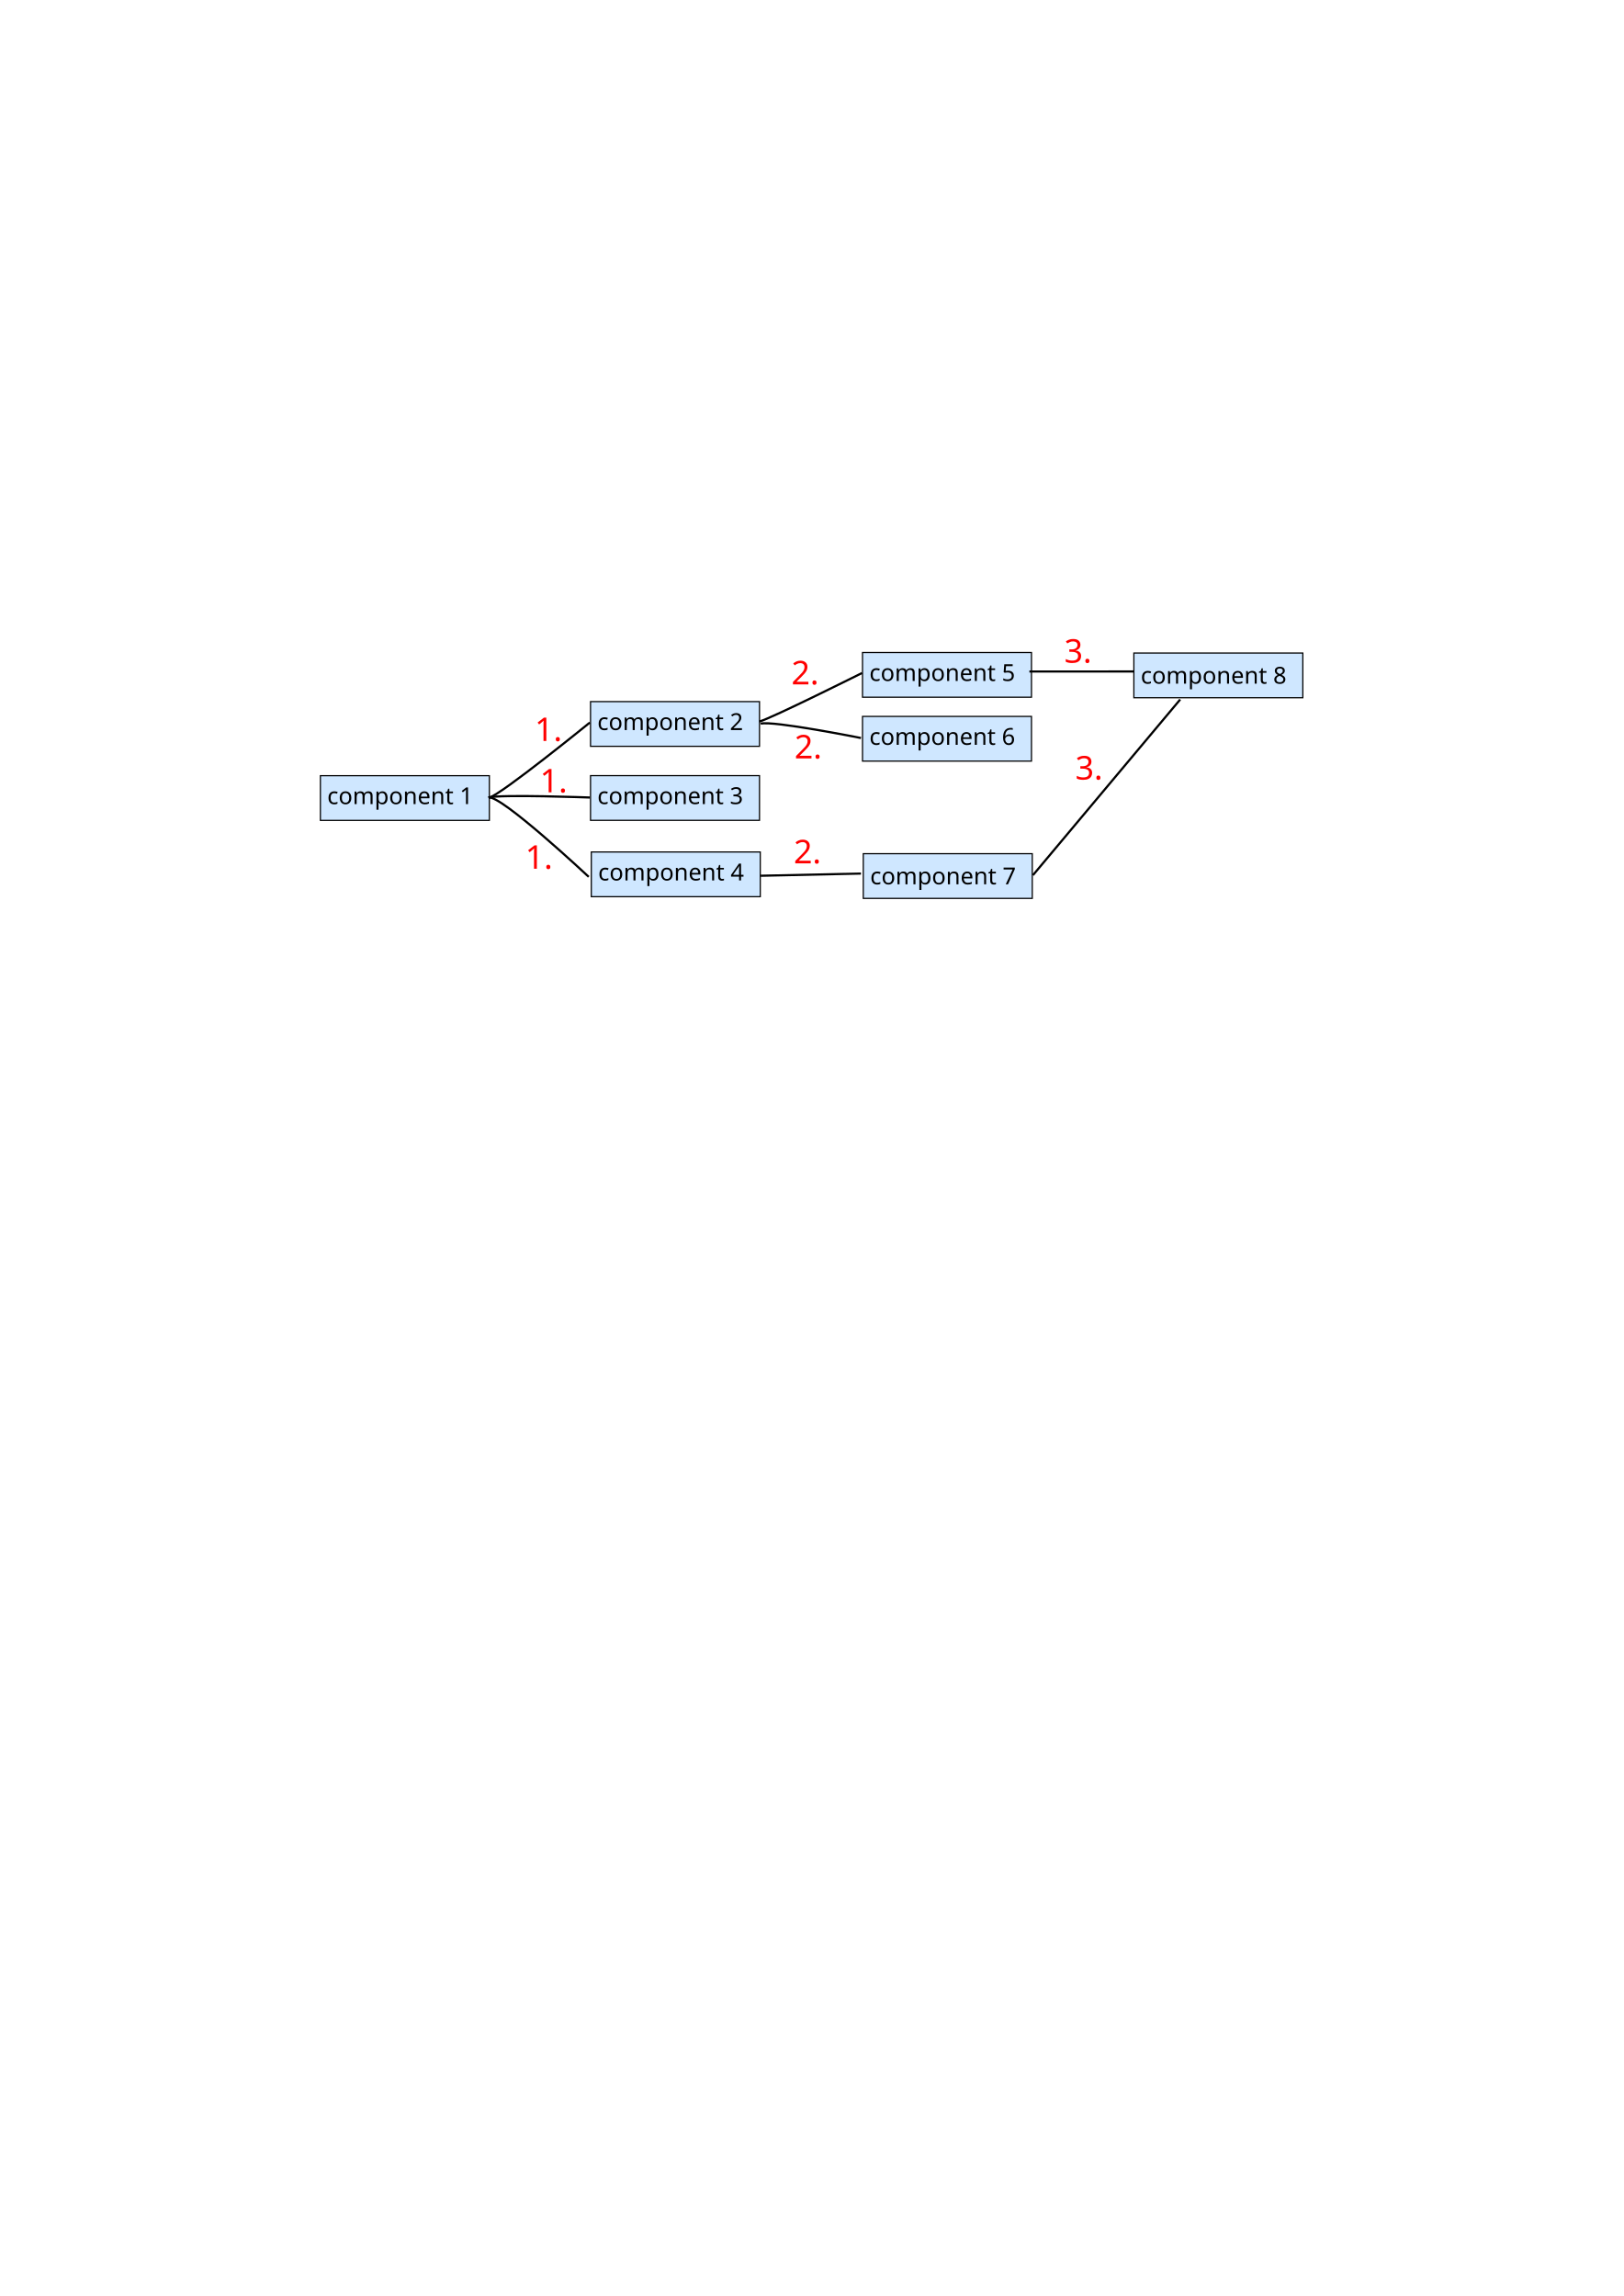
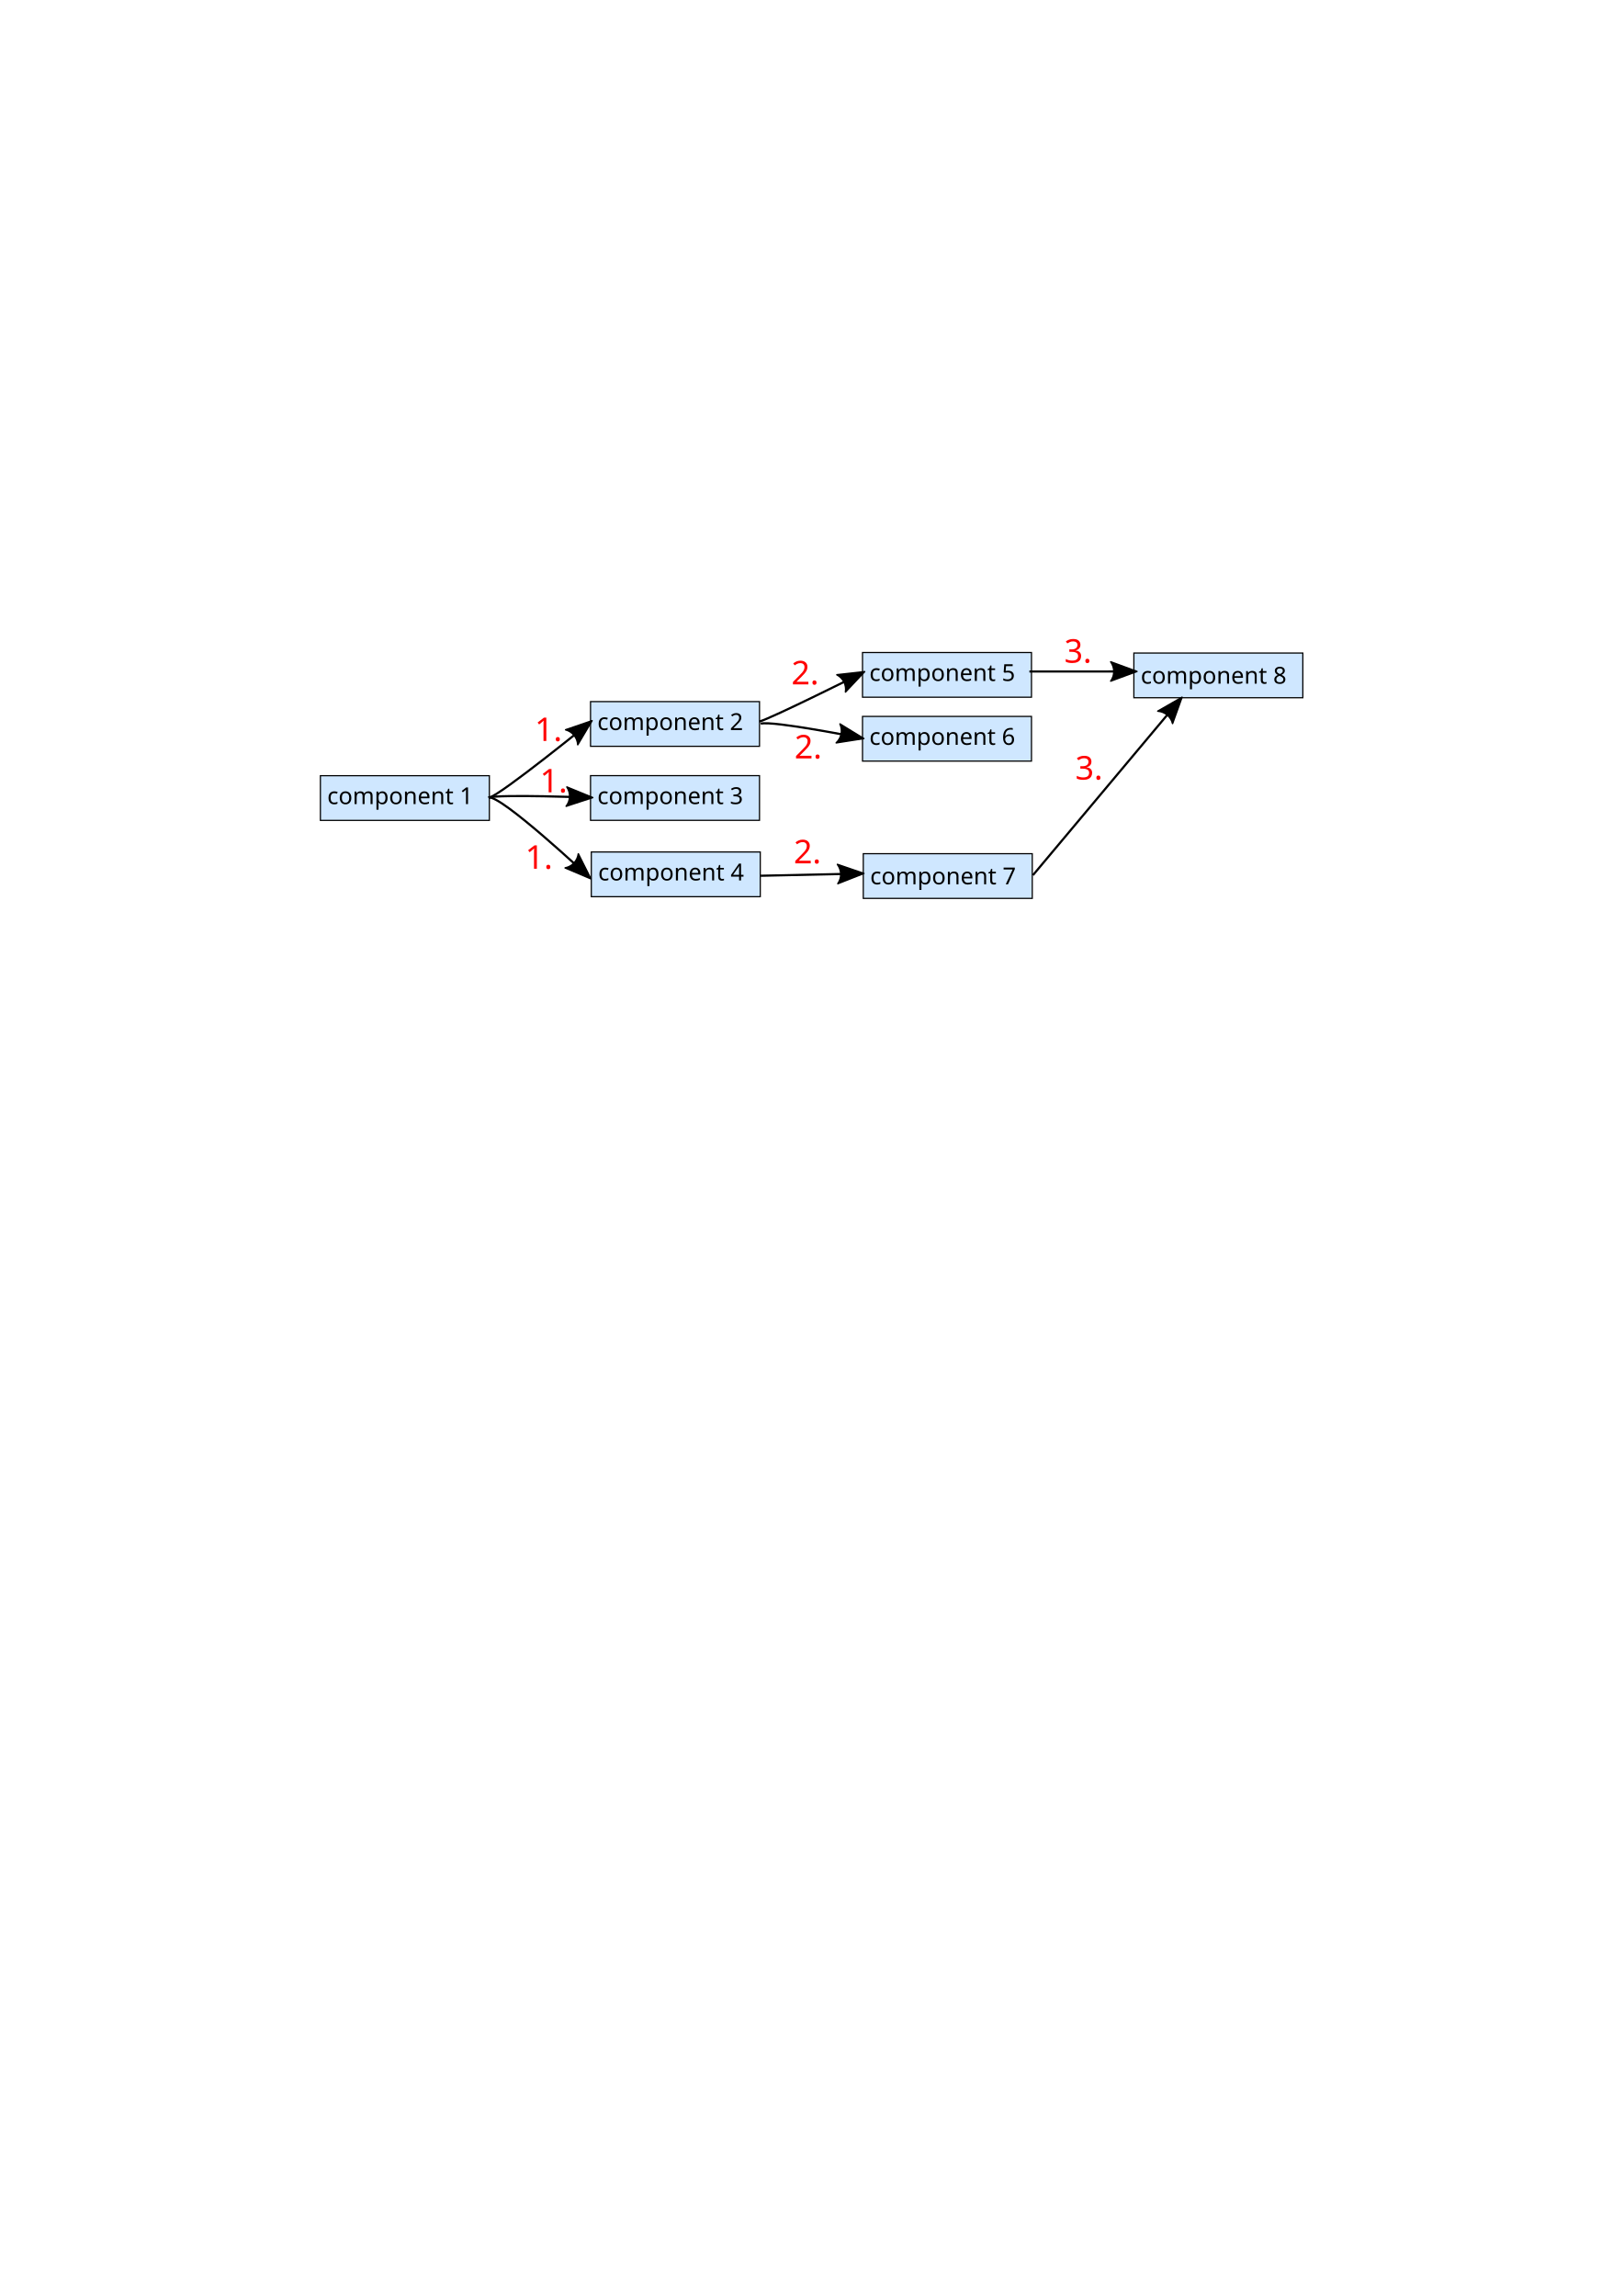
<svg xmlns="http://www.w3.org/2000/svg" width="210mm" height="297mm" viewBox="0 0 744.094 1052.362" id="svg2" version="1.1">
  <defs id="defs4">
    <marker orient="auto" refY="0.0" refX="0.0" id="Arrow2Lend" style="overflow:visible;">
      <path id="path4315" style="fill-rule:evenodd;stroke-width:0.625;stroke-linejoin:round;stroke:#000000;stroke-opacity:1;fill:#000000;fill-opacity:1" d="M 8.719,4.034 L -2.207,0.016 L 8.719,-4.002 C 6.973,-1.63 6.983,1.616 8.719,4.034 z " transform="scale(1.1) rotate(180) translate(1,0)" />
    </marker>
    <marker orient="auto" refY="0" refX="0" id="Arrow2Lend-9" style="overflow:visible">
      <path id="path4315-5" style="fill:#000000;fill-opacity:1;fill-rule:evenodd;stroke:#000000;stroke-width:0.625;stroke-linejoin:round;stroke-opacity:1" d="M 8.719,4.034 -2.207,0.016 8.719,-4.002 c -1.745,2.372 -1.735,5.617 -6e-7,8.035 z" transform="matrix(-1.1,0,0,-1.1,-1.1,0)" />
    </marker>
    <marker orient="auto" refY="0" refX="0" id="Arrow2Lend-7" style="overflow:visible">
      <path id="path4315-6" style="fill:#000000;fill-opacity:1;fill-rule:evenodd;stroke:#000000;stroke-width:0.625;stroke-linejoin:round;stroke-opacity:1" d="M 8.719,4.034 -2.207,0.016 8.719,-4.002 c -1.745,2.372 -1.735,5.617 -6e-7,8.035 z" transform="matrix(-1.1,0,0,-1.1,-1.1,0)" />
    </marker>
    <marker orient="auto" refY="0" refX="0" id="Arrow2Lend-8" style="overflow:visible">
      <path id="path4315-3" style="fill:#000000;fill-opacity:1;fill-rule:evenodd;stroke:#000000;stroke-width:0.625;stroke-linejoin:round;stroke-opacity:1" d="M 8.719,4.034 -2.207,0.016 8.719,-4.002 c -1.745,2.372 -1.735,5.617 -6e-7,8.035 z" transform="matrix(-1.1,0,0,-1.1,-1.1,0)" />
    </marker>
    <marker orient="auto" refY="0" refX="0" id="Arrow2Lend-6" style="overflow:visible">
      <path id="path4315-9" style="fill:#000000;fill-opacity:1;fill-rule:evenodd;stroke:#000000;stroke-width:0.625;stroke-linejoin:round;stroke-opacity:1" d="M 8.719,4.034 -2.207,0.016 8.719,-4.002 c -1.745,2.372 -1.735,5.617 -6e-7,8.035 z" transform="matrix(-1.1,0,0,-1.1,-1.1,0)" />
    </marker>
    <marker orient="auto" refY="0" refX="0" id="Arrow2Lend-4" style="overflow:visible">
      <path id="path4315-8" style="fill:#000000;fill-opacity:1;fill-rule:evenodd;stroke:#000000;stroke-width:0.625;stroke-linejoin:round;stroke-opacity:1" d="M 8.719,4.034 -2.207,0.016 8.719,-4.002 c -1.745,2.372 -1.735,5.617 -6e-7,8.035 z" transform="matrix(-1.1,0,0,-1.1,-1.1,0)" />
    </marker>
    <marker orient="auto" refY="0" refX="0" id="Arrow2Lend-4-0" style="overflow:visible">
      <path id="path4315-8-3" style="fill:#000000;fill-opacity:1;fill-rule:evenodd;stroke:#000000;stroke-width:0.625;stroke-linejoin:round;stroke-opacity:1" d="M 8.719,4.034 -2.207,0.016 8.719,-4.002 c -1.745,2.372 -1.735,5.617 -6e-7,8.035 z" transform="matrix(-1.1,0,0,-1.1,-1.1,0)" />
    </marker>
    <marker orient="auto" refY="0" refX="0" id="Arrow2Lend-44" style="overflow:visible">
      <path id="path4315-2" style="fill:#000000;fill-opacity:1;fill-rule:evenodd;stroke:#000000;stroke-width:0.625;stroke-linejoin:round;stroke-opacity:1" d="M 8.719,4.034 -2.207,0.016 8.719,-4.002 c -1.745,2.372 -1.735,5.617 -6e-7,8.035 z" transform="matrix(-1.1,0,0,-1.1,-1.1,0)" />
    </marker>
    <marker orient="auto" refY="0" refX="0" id="Arrow2Lend-9-3" style="overflow:visible">
      <path id="path4315-5-5" style="fill:#000000;fill-opacity:1;fill-rule:evenodd;stroke:#000000;stroke-width:0.625;stroke-linejoin:round;stroke-opacity:1" d="M 8.719,4.034 -2.207,0.016 8.719,-4.002 c -1.745,2.372 -1.735,5.617 -6e-7,8.035 z" transform="matrix(-1.1,0,0,-1.1,-1.1,0)" />
    </marker>
    <marker orient="auto" refY="0" refX="0" id="Arrow2Lend-7-1" style="overflow:visible">
      <path id="path4315-6-7" style="fill:#000000;fill-opacity:1;fill-rule:evenodd;stroke:#000000;stroke-width:0.625;stroke-linejoin:round;stroke-opacity:1" d="M 8.719,4.034 -2.207,0.016 8.719,-4.002 c -1.745,2.372 -1.735,5.617 -6e-7,8.035 z" transform="matrix(-1.1,0,0,-1.1,-1.1,0)" />
    </marker>
    <marker orient="auto" refY="0" refX="0" id="Arrow2Lend-8-3" style="overflow:visible">
      <path id="path4315-3-3" style="fill:#000000;fill-opacity:1;fill-rule:evenodd;stroke:#000000;stroke-width:0.625;stroke-linejoin:round;stroke-opacity:1" d="M 8.719,4.034 -2.207,0.016 8.719,-4.002 c -1.745,2.372 -1.735,5.617 -6e-7,8.035 z" transform="matrix(-1.1,0,0,-1.1,-1.1,0)" />
    </marker>
    <marker orient="auto" refY="0" refX="0" id="Arrow2Lend-6-3" style="overflow:visible">
      <path id="path4315-9-0" style="fill:#000000;fill-opacity:1;fill-rule:evenodd;stroke:#000000;stroke-width:0.625;stroke-linejoin:round;stroke-opacity:1" d="M 8.719,4.034 -2.207,0.016 8.719,-4.002 c -1.745,2.372 -1.735,5.617 -6e-7,8.035 z" transform="matrix(-1.1,0,0,-1.1,-1.1,0)" />
    </marker>
    <marker orient="auto" refY="0" refX="0" id="Arrow2Lend-4-7" style="overflow:visible">
      <path id="path4315-8-7" style="fill:#000000;fill-opacity:1;fill-rule:evenodd;stroke:#000000;stroke-width:0.625;stroke-linejoin:round;stroke-opacity:1" d="M 8.719,4.034 -2.207,0.016 8.719,-4.002 c -1.745,2.372 -1.735,5.617 -6e-7,8.035 z" transform="matrix(-1.1,0,0,-1.1,-1.1,0)" />
    </marker>
    <marker orient="auto" refY="0" refX="0" id="Arrow2Lend-4-9" style="overflow:visible">
      <path id="path4315-8-6" style="fill:#000000;fill-opacity:1;fill-rule:evenodd;stroke:#000000;stroke-width:0.625;stroke-linejoin:round;stroke-opacity:1" d="M 8.719,4.034 -2.207,0.016 8.719,-4.002 c -1.745,2.372 -1.735,5.617 -6e-7,8.035 z" transform="matrix(-1.1,0,0,-1.1,-1.1,0)" />
    </marker>
    <marker orient="auto" refY="0" refX="0" id="Arrow2Lend-4-9-8" style="overflow:visible">
      <path id="path4315-8-6-7" style="fill:#000000;fill-opacity:1;fill-rule:evenodd;stroke:#000000;stroke-width:0.625;stroke-linejoin:round;stroke-opacity:1" d="M 8.719,4.034 -2.207,0.016 8.719,-4.002 c -1.745,2.372 -1.735,5.617 -6e-7,8.035 z" transform="matrix(-1.1,0,0,-1.1,-1.1,0)" />
    </marker>
  </defs>
  <g id="layer1">
    <rect style="fill:#cfe7ff;fill-opacity:1;fill-rule:evenodd;stroke:#000000;stroke-width:0.549px;stroke-linecap:butt;stroke-linejoin:miter;stroke-opacity:1" id="rect3355" width="77.434" height="20.489" x="146.826" y="355.532" />
    <text xml:space="preserve" style="font-style:normal;font-weight:normal;font-size:24.51px;line-height:125%;font-family:sans-serif;letter-spacing:0px;word-spacing:0px;fill:#000000;fill-opacity:1;stroke:none;stroke-width:1px;stroke-linecap:butt;stroke-linejoin:miter;stroke-opacity:1" x="149.952" y="368.562" id="text4157">
      <tspan id="tspan4159" x="149.952" y="368.562" style="font-size:10.723px">component 1</tspan>
    </text>
    <rect style="fill:#cfe7ff;fill-opacity:1;fill-rule:evenodd;stroke:#000000;stroke-width:0.549px;stroke-linecap:butt;stroke-linejoin:miter;stroke-opacity:1" id="rect3355-3" width="77.434" height="20.489" x="270.619" y="321.578" />
    <text xml:space="preserve" style="font-style:normal;font-weight:normal;font-size:24.51px;line-height:125%;font-family:sans-serif;letter-spacing:0px;word-spacing:0px;fill:#000000;fill-opacity:1;stroke:none;stroke-width:1px;stroke-linecap:butt;stroke-linejoin:miter;stroke-opacity:1" x="273.745" y="334.607" id="text4157-9">
      <tspan id="tspan4159-4" x="273.745" y="334.607" style="font-size:10.723px">component 2</tspan>
    </text>
    <rect style="fill:#cfe7ff;fill-opacity:1;fill-rule:evenodd;stroke:#000000;stroke-width:0.549px;stroke-linecap:butt;stroke-linejoin:miter;stroke-opacity:1" id="rect3355-7" width="77.434" height="20.489" x="270.619" y="355.506" />
    <text xml:space="preserve" style="font-style:normal;font-weight:normal;font-size:24.51px;line-height:125%;font-family:sans-serif;letter-spacing:0px;word-spacing:0px;fill:#000000;fill-opacity:1;stroke:none;stroke-width:1px;stroke-linecap:butt;stroke-linejoin:miter;stroke-opacity:1" x="273.745" y="368.536" id="text4157-6">
      <tspan id="tspan4159-1" x="273.745" y="368.536" style="font-size:10.723px">component 3</tspan>
    </text>
    <rect style="fill:#cfe7ff;fill-opacity:1;fill-rule:evenodd;stroke:#000000;stroke-width:0.549px;stroke-linecap:butt;stroke-linejoin:miter;stroke-opacity:1" id="rect3355-7-8" width="77.434" height="20.489" x="270.976" y="390.506" />
    <text xml:space="preserve" style="font-style:normal;font-weight:normal;font-size:24.51px;line-height:125%;font-family:sans-serif;letter-spacing:0px;word-spacing:0px;fill:#000000;fill-opacity:1;stroke:none;stroke-width:1px;stroke-linecap:butt;stroke-linejoin:miter;stroke-opacity:1" x="274.103" y="403.536" id="text4157-6-8">
      <tspan id="tspan4159-1-9" x="274.103" y="403.536" style="font-size:10.723px">component 4</tspan>
    </text>
    <rect style="fill:#cfe7ff;fill-opacity:1;fill-rule:evenodd;stroke:#000000;stroke-width:0.549px;stroke-linecap:butt;stroke-linejoin:miter;stroke-opacity:1" id="rect3355-7-0" width="77.434" height="20.489" x="395.262" y="299.078" />
    <text xml:space="preserve" style="font-style:normal;font-weight:normal;font-size:24.51px;line-height:125%;font-family:sans-serif;letter-spacing:0px;word-spacing:0px;fill:#000000;fill-opacity:1;stroke:none;stroke-width:1px;stroke-linecap:butt;stroke-linejoin:miter;stroke-opacity:1" x="398.388" y="312.108" id="text4157-6-9">
      <tspan id="tspan4159-1-99" x="398.388" y="312.108" style="font-size:10.723px">component 5</tspan>
    </text>
    <rect style="fill:#cfe7ff;fill-opacity:1;fill-rule:evenodd;stroke:#000000;stroke-width:0.549px;stroke-linecap:butt;stroke-linejoin:miter;stroke-opacity:1" id="rect3355-7-5" width="77.434" height="20.489" x="395.262" y="328.363" />
    <text xml:space="preserve" style="font-style:normal;font-weight:normal;font-size:24.51px;line-height:125%;font-family:sans-serif;letter-spacing:0px;word-spacing:0px;fill:#000000;fill-opacity:1;stroke:none;stroke-width:1px;stroke-linecap:butt;stroke-linejoin:miter;stroke-opacity:1" x="398.388" y="341.393" id="text4157-6-5">
      <tspan id="tspan4159-1-98" x="398.388" y="341.393" style="font-size:10.723px">component 6</tspan>
    </text>
    <rect style="fill:#cfe7ff;fill-opacity:1;fill-rule:evenodd;stroke:#000000;stroke-width:0.549px;stroke-linecap:butt;stroke-linejoin:miter;stroke-opacity:1" id="rect3355-7-6" width="77.434" height="20.489" x="395.619" y="391.282" />
    <text xml:space="preserve" style="font-style:normal;font-weight:normal;font-size:24.51px;line-height:125%;font-family:sans-serif;letter-spacing:0px;word-spacing:0px;fill:#000000;fill-opacity:1;stroke:none;stroke-width:1px;stroke-linecap:butt;stroke-linejoin:miter;stroke-opacity:1" x="398.745" y="405.322" id="text4157-6-6">
      <tspan id="tspan4159-1-91" x="398.745" y="405.322" style="font-size:10.723px">component 7</tspan>
    </text>
-     <path style="fill:none;fill-rule:evenodd;stroke:#000000;stroke-width:1px;stroke-linecap:butt;stroke-linejoin:miter;stroke-opacity:1" d="m 224.328,365.538 c 5.556,-1.515 45.962,-34.345 45.962,-34.345" id="path4288" />
-     <path style="fill:none;fill-rule:evenodd;stroke:#000000;stroke-width:1px;stroke-linecap:butt;stroke-linejoin:miter;stroke-opacity:1" d="m 223.833,365.536 c 5.556,-1.515 46.467,0 46.467,0" id="path4288-1" />
-     <path style="fill:none;fill-rule:evenodd;stroke:#000000;stroke-width:1px;stroke-linecap:butt;stroke-linejoin:miter;stroke-opacity:1" d="m 348.082,330.686 c 5.556,-1.515 46.972,-22.223 46.972,-22.223" id="path4288-2" />
-     <path style="fill:none;fill-rule:evenodd;stroke:#000000;stroke-width:1px;stroke-linecap:butt;stroke-linejoin:miter;stroke-opacity:1" d="m 223.833,365.536 c 5.556,-1.515 45.962,36.365 45.962,36.365" id="path4288-7" />
-     <path style="fill:none;fill-rule:evenodd;stroke:#000000;stroke-width:1px;stroke-linecap:butt;stroke-linejoin:miter;stroke-opacity:1" d="m 348.587,331.696 c 5.556,-1.515 45.962,6.566 45.962,6.566" id="path4288-20" />
-     <path style="fill:none;fill-rule:evenodd;stroke:#000000;stroke-width:1px;stroke-linecap:butt;stroke-linejoin:miter;stroke-opacity:1" d="m 348.587,401.397 45.962,-1.01" id="path4288-0" />
+     <path style="fill:none;fill-rule:evenodd;stroke:#000000;stroke-width:1px;stroke-linecap:butt;stroke-linejoin:miter;stroke-opacity:1;marker-end:url(#Arrow2Lend-4-9-8)" d="m 224.328,365.538 c 5.556,-1.515 45.962,-34.345 45.962,-34.345" id="path4288" />
+     <path style="fill:none;fill-rule:evenodd;stroke:#000000;stroke-width:1px;stroke-linecap:butt;stroke-linejoin:miter;stroke-opacity:1;marker-end:url(#Arrow2Lend-4-9-8)" d="m 223.833,365.536 c 5.556,-1.515 46.467,0 46.467,0" id="path4288-1" />
+     <path style="fill:none;fill-rule:evenodd;stroke:#000000;stroke-width:1px;stroke-linecap:butt;stroke-linejoin:miter;stroke-opacity:1;marker-end:url(#Arrow2Lend-4-9-8)" d="m 348.082,330.686 c 5.556,-1.515 46.972,-22.223 46.972,-22.223" id="path4288-2" />
+     <path style="fill:none;fill-rule:evenodd;stroke:#000000;stroke-width:1px;stroke-linecap:butt;stroke-linejoin:miter;stroke-opacity:1;marker-end:url(#Arrow2Lend-4-9-8)" d="m 223.833,365.536 c 5.556,-1.515 45.962,36.365 45.962,36.365" id="path4288-7" />
+     <path style="fill:none;fill-rule:evenodd;stroke:#000000;stroke-width:1px;stroke-linecap:butt;stroke-linejoin:miter;stroke-opacity:1;marker-end:url(#Arrow2Lend-4-9-8)" d="m 348.587,331.696 c 5.556,-1.515 45.962,6.566 45.962,6.566" id="path4288-20" />
+     <path style="fill:none;fill-rule:evenodd;stroke:#000000;stroke-width:1px;stroke-linecap:butt;stroke-linejoin:miter;stroke-opacity:1;marker-end:url(#Arrow2Lend-4-9-8)" d="m 348.587,401.397 45.962,-1.01" id="path4288-0" />
    <text xml:space="preserve" style="font-style:normal;font-weight:normal;font-size:15px;line-height:125%;font-family:sans-serif;text-align:start;letter-spacing:0px;word-spacing:0px;writing-mode:lr-tb;text-anchor:start;opacity:1;fill:#ff0000;fill-opacity:1;stroke:none;stroke-width:1px;stroke-linecap:butt;stroke-linejoin:miter;stroke-opacity:1" x="245.036" y="339.627" id="text10845">
      <tspan id="tspan10847" x="245.036" y="339.627">1.</tspan>
    </text>
    <text xml:space="preserve" style="font-style:normal;font-weight:normal;font-size:15px;line-height:125%;font-family:sans-serif;text-align:start;letter-spacing:0px;word-spacing:0px;writing-mode:lr-tb;text-anchor:start;opacity:1;fill:#ff0000;fill-opacity:1;stroke:none;stroke-width:1px;stroke-linecap:butt;stroke-linejoin:miter;stroke-opacity:1" x="362.666" y="313.679" id="text10845-5">
      <tspan id="tspan10847-5" x="362.666" y="313.679">2.</tspan>
    </text>
    <text xml:space="preserve" style="font-style:normal;font-weight:normal;font-size:15px;line-height:125%;font-family:sans-serif;text-align:start;letter-spacing:0px;word-spacing:0px;writing-mode:lr-tb;text-anchor:start;opacity:1;fill:#ff0000;fill-opacity:1;stroke:none;stroke-width:1px;stroke-linecap:butt;stroke-linejoin:miter;stroke-opacity:1" x="364.08" y="347.62" id="text10845-8">
      <tspan id="tspan10847-4" x="364.08" y="347.62">2.</tspan>
    </text>
    <text xml:space="preserve" style="font-style:normal;font-weight:normal;font-size:15px;line-height:125%;font-family:sans-serif;text-align:start;letter-spacing:0px;word-spacing:0px;writing-mode:lr-tb;text-anchor:start;opacity:1;fill:#ff0000;fill-opacity:1;stroke:none;stroke-width:1px;stroke-linecap:butt;stroke-linejoin:miter;stroke-opacity:1" x="247.408" y="363.177" id="text10845-4">
      <tspan id="tspan10847-1" x="247.408" y="363.177">1.</tspan>
    </text>
    <text xml:space="preserve" style="font-style:normal;font-weight:normal;font-size:15px;line-height:125%;font-family:sans-serif;text-align:start;letter-spacing:0px;word-spacing:0px;writing-mode:lr-tb;text-anchor:start;opacity:1;fill:#ff0000;fill-opacity:1;stroke:none;stroke-width:1px;stroke-linecap:butt;stroke-linejoin:miter;stroke-opacity:1" x="240.69" y="398.178" id="text10845-4-1">
      <tspan id="tspan10847-1-3" x="240.69" y="398.178">1.</tspan>
    </text>
    <text xml:space="preserve" style="font-style:normal;font-weight:normal;font-size:15px;line-height:125%;font-family:sans-serif;text-align:start;letter-spacing:0px;word-spacing:0px;writing-mode:lr-tb;text-anchor:start;opacity:1;fill:#ff0000;fill-opacity:1;stroke:none;stroke-width:1px;stroke-linecap:butt;stroke-linejoin:miter;stroke-opacity:1" x="363.727" y="395.703" id="text10845-4-3">
      <tspan id="tspan10847-1-0" x="363.727" y="395.703">2.</tspan>
    </text>
    <rect style="fill:#cfe7ff;fill-opacity:1;fill-rule:evenodd;stroke:#000000;stroke-width:0.549px;stroke-linecap:butt;stroke-linejoin:miter;stroke-opacity:1" id="rect3355-7-6-3" width="77.434" height="20.489" x="519.617" y="299.318" />
    <text xml:space="preserve" style="font-style:normal;font-weight:normal;font-size:24.51px;line-height:125%;font-family:sans-serif;letter-spacing:0px;word-spacing:0px;fill:#000000;fill-opacity:1;stroke:none;stroke-width:1px;stroke-linecap:butt;stroke-linejoin:miter;stroke-opacity:1" x="522.743" y="313.359" id="text4157-6-6-7">
      <tspan id="tspan4159-1-91-5" x="522.743" y="313.359" style="font-size:10.723px">component 8</tspan>
    </text>
    <text xml:space="preserve" style="font-style:normal;font-weight:normal;font-size:15px;line-height:125%;font-family:sans-serif;text-align:start;letter-spacing:0px;word-spacing:0px;writing-mode:lr-tb;text-anchor:start;opacity:1;fill:#ff0000;fill-opacity:1;stroke:none;stroke-width:1px;stroke-linecap:butt;stroke-linejoin:miter;stroke-opacity:1" x="487.725" y="303.74" id="text10845-4-3-3">
      <tspan id="tspan10847-1-0-9" x="487.725" y="303.74">3.</tspan>
    </text>
    <text xml:space="preserve" style="font-style:normal;font-weight:normal;font-size:15px;line-height:125%;font-family:sans-serif;text-align:start;letter-spacing:0px;word-spacing:0px;writing-mode:lr-tb;text-anchor:start;fill:#000000;fill-opacity:1;stroke:none;stroke-width:1px;stroke-linecap:butt;stroke-linejoin:miter;stroke-opacity:1" x="250.339" y="397.661" id="text11020">
      <tspan id="tspan11022" x="250.339" y="397.661" />
    </text>
-     <path style="fill:none;fill-rule:evenodd;stroke:#000000;stroke-width:1px;stroke-linecap:butt;stroke-linejoin:miter;stroke-opacity:1" d="M 473.382,401.115 540.844,320.605" id="path4288-0-7" />
-     <path style="fill:none;fill-rule:evenodd;stroke:#000000;stroke-width:1px;stroke-linecap:butt;stroke-linejoin:miter;stroke-opacity:1" d="m 471.738,307.783 47.962,-0.01" id="path4288-0-7-8" />
+     <path style="fill:none;fill-rule:evenodd;stroke:#000000;stroke-width:1px;stroke-linecap:butt;stroke-linejoin:miter;stroke-opacity:1;marker-end:url(#Arrow2Lend-4-9-8)" d="M 473.382,401.115 540.844,320.605" id="path4288-0-7" />
+     <path style="fill:none;fill-rule:evenodd;stroke:#000000;stroke-width:1px;stroke-linecap:butt;stroke-linejoin:miter;stroke-opacity:1;marker-end:url(#Arrow2Lend-4-9-8)" d="m 471.738,307.783 47.962,-0.01" id="path4288-0-7-8" />
    <text xml:space="preserve" style="font-style:normal;font-weight:normal;font-size:15px;line-height:125%;font-family:sans-serif;text-align:start;letter-spacing:0px;word-spacing:0px;writing-mode:lr-tb;text-anchor:start;opacity:1;fill:#ff0000;fill-opacity:1;stroke:none;stroke-width:1px;stroke-linecap:butt;stroke-linejoin:miter;stroke-opacity:1" x="492.772" y="357.282" id="text10845-4-3-3-4">
      <tspan id="tspan10847-1-0-9-5" x="492.772" y="357.282">3.</tspan>
    </text>
  </g>
</svg>
